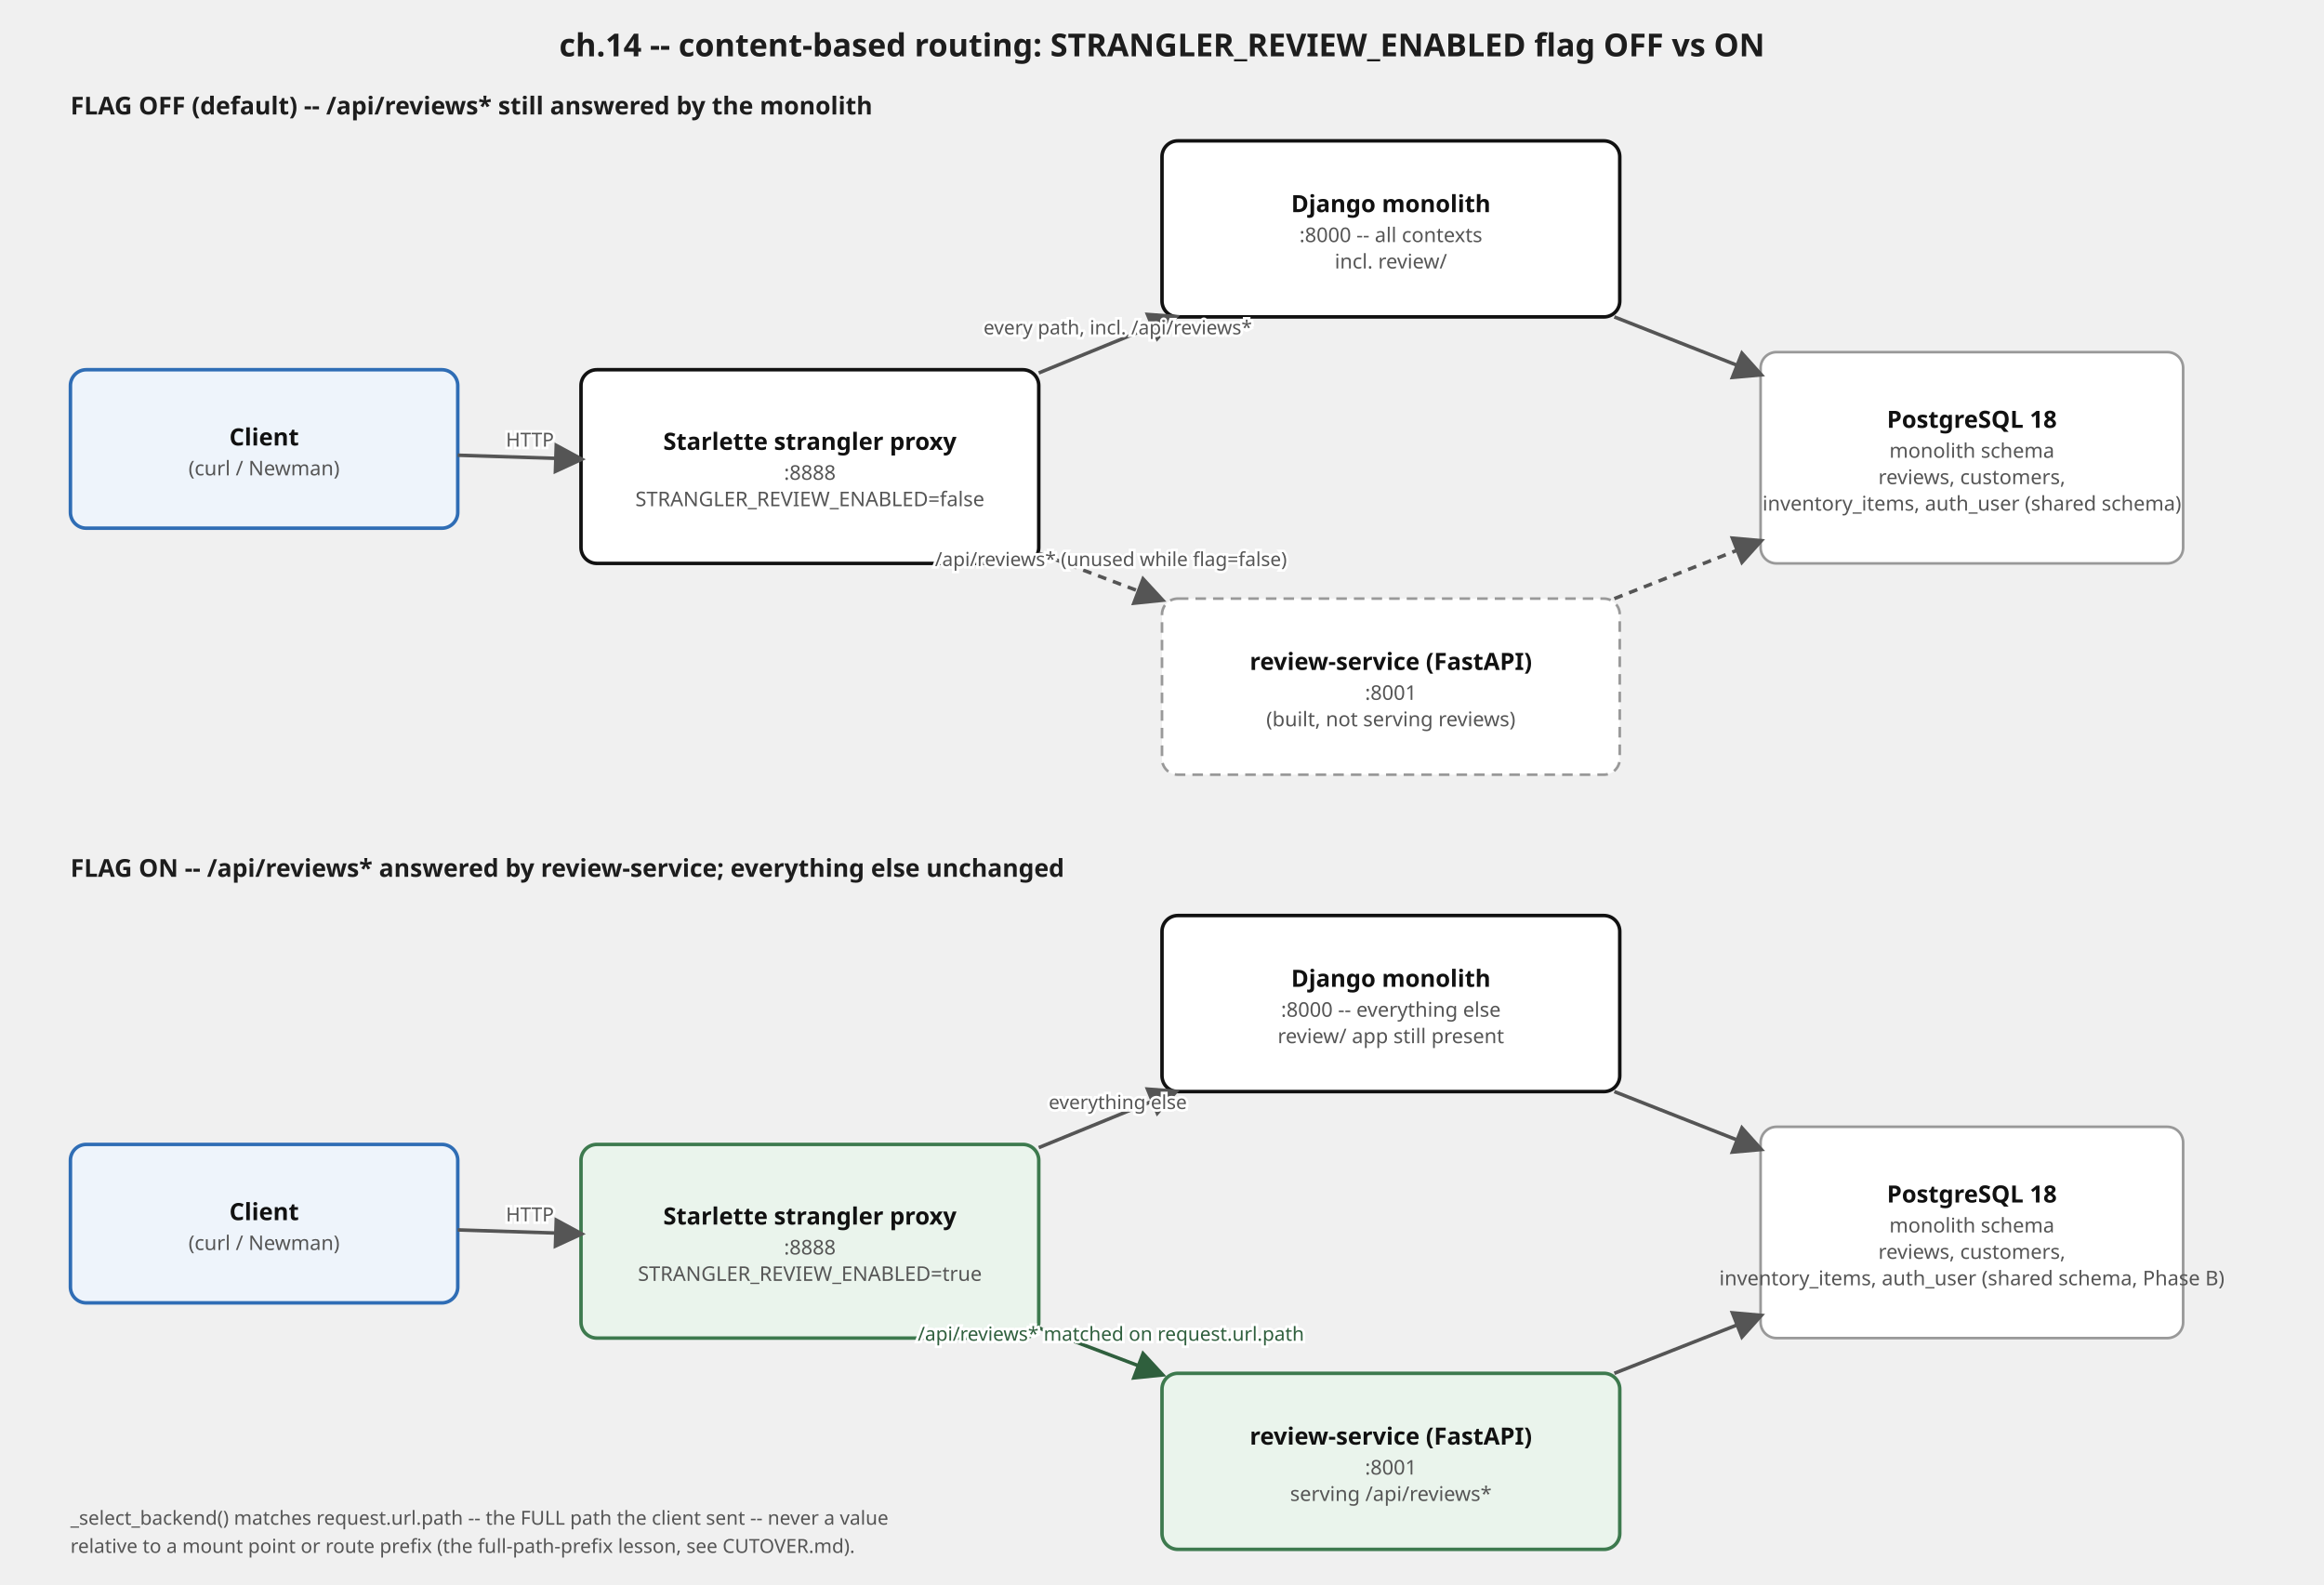
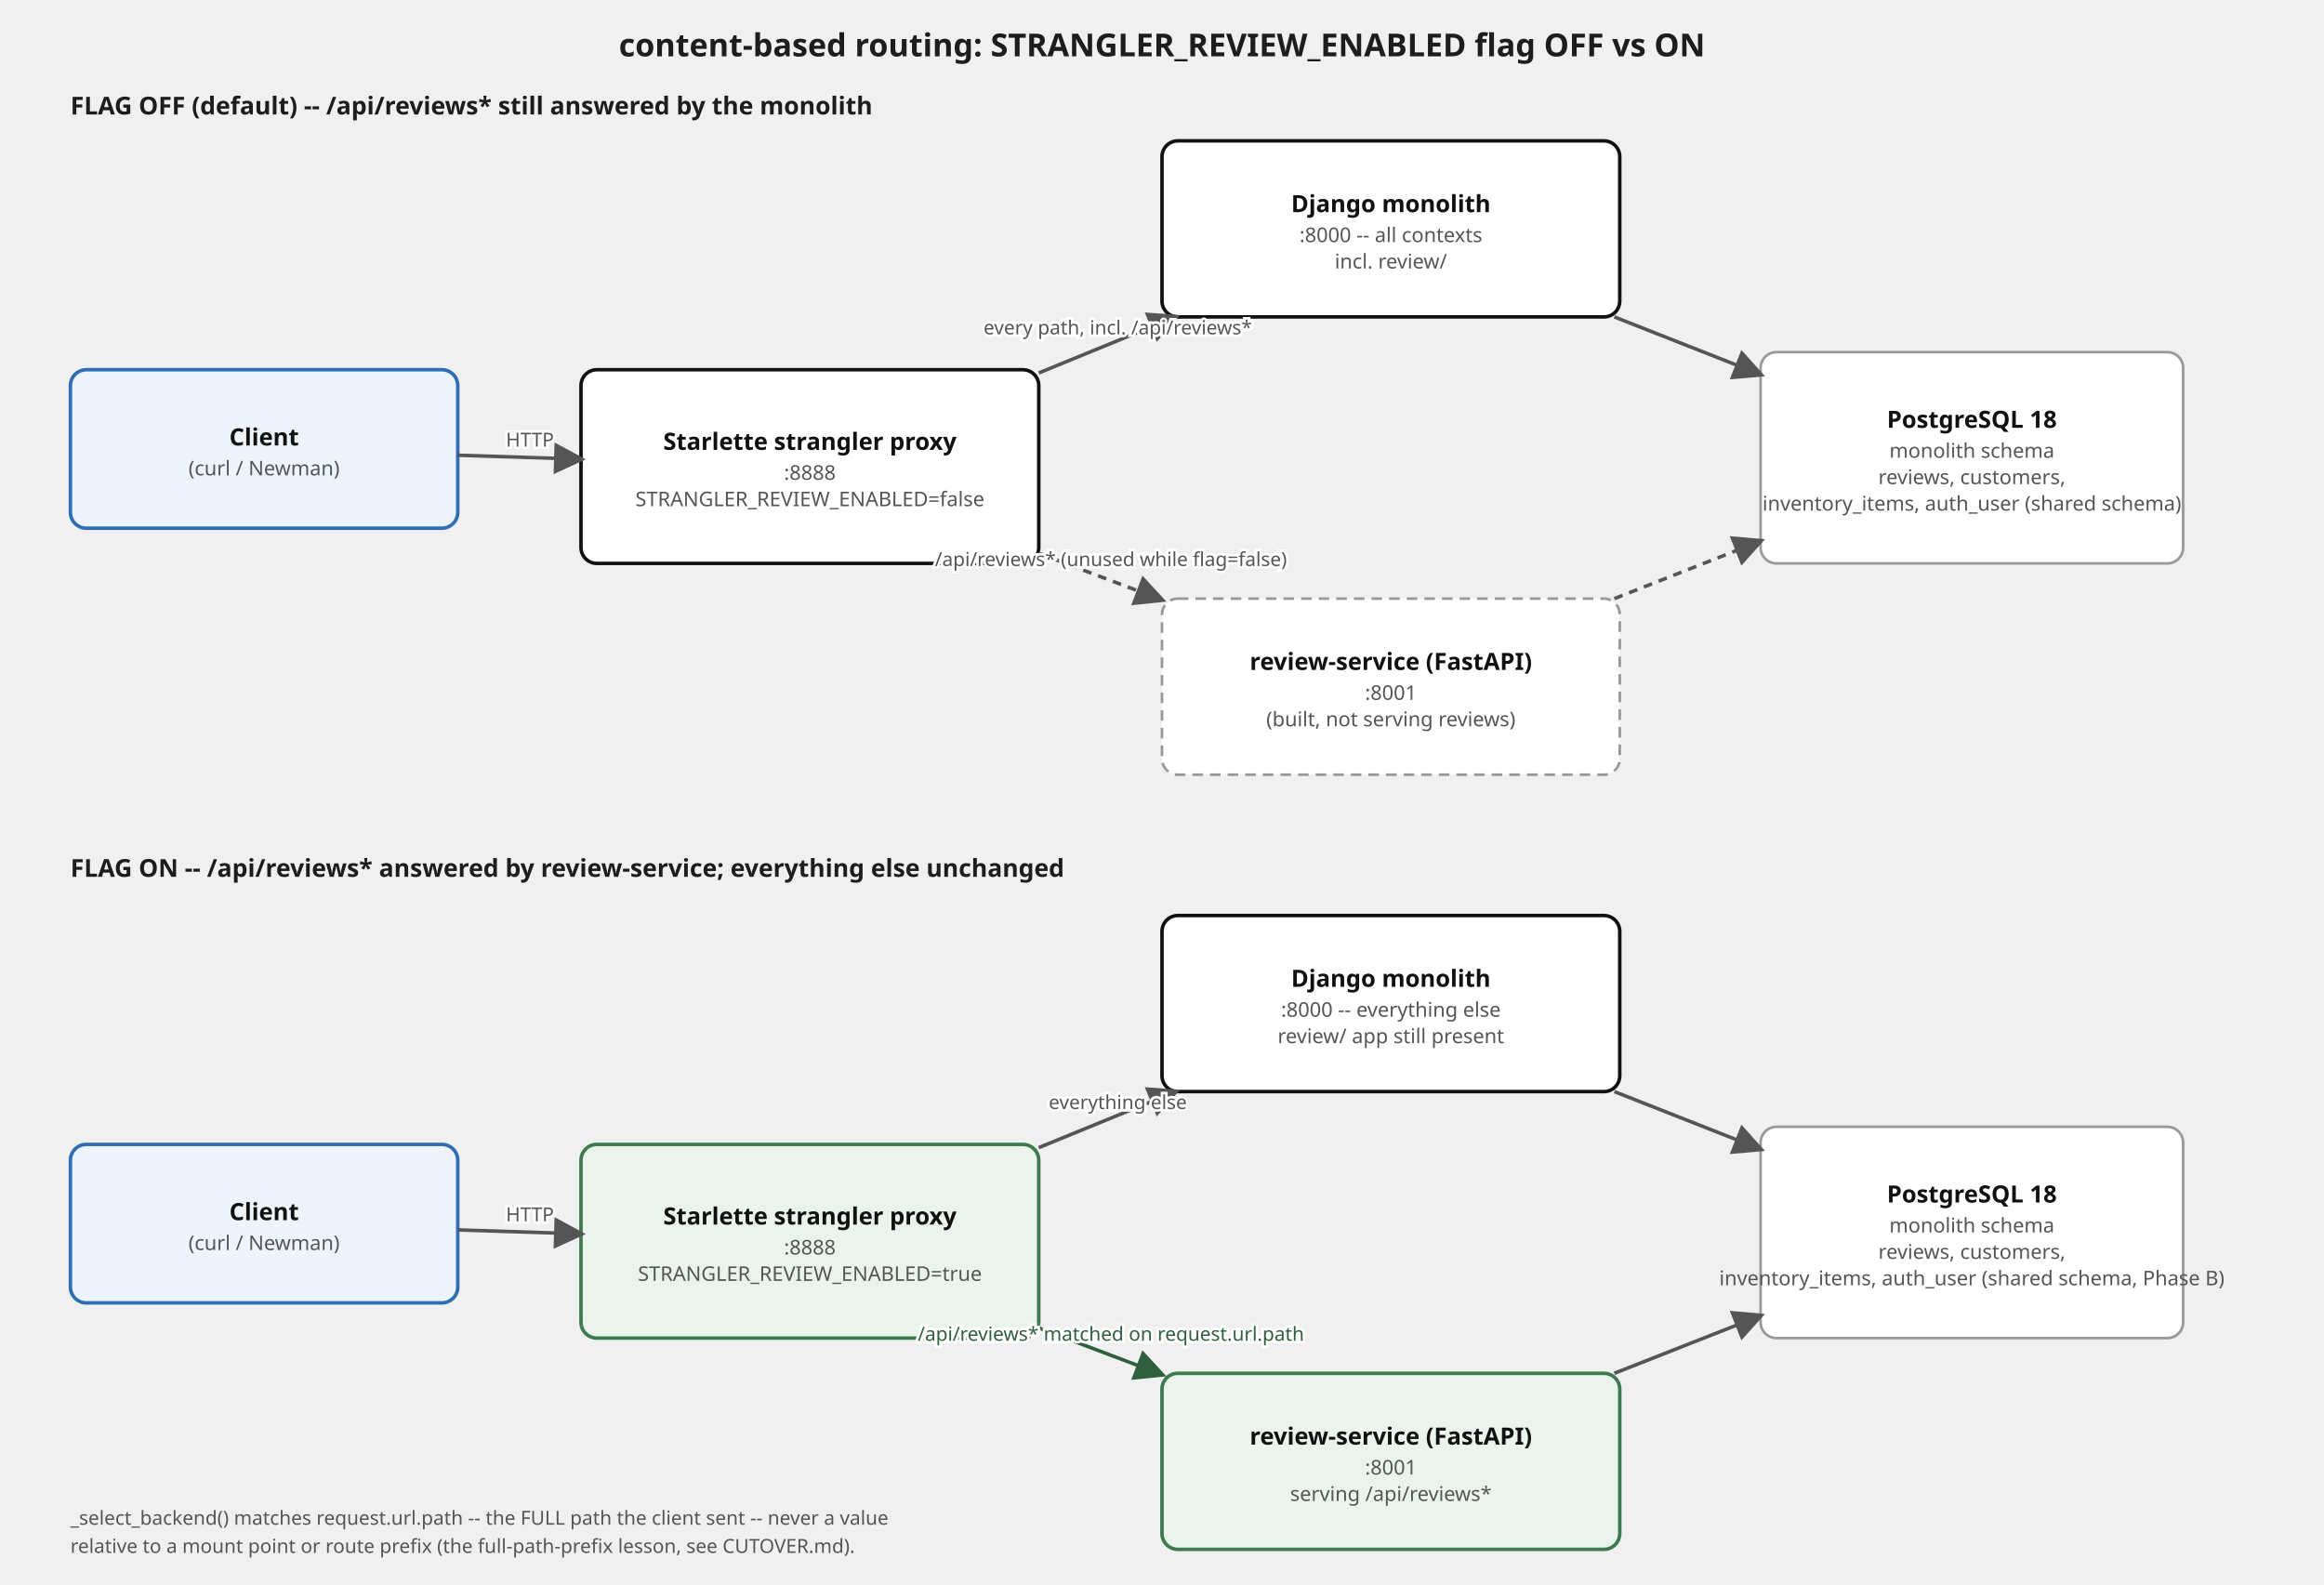
<svg xmlns="http://www.w3.org/2000/svg" viewBox="0 0 1320 900" font-family="'Red Hat Text', system-ui, sans-serif" role="img">
  <defs>
    <marker id="a" viewBox="0 0 10 10" refX="8.5" refY="5" markerWidth="9" markerHeight="9" orient="auto-start-reverse">
      <path d="M0,0 L10,5 L0,10 z" fill="#555" />
    </marker>
    <marker id="am" viewBox="0 0 10 10" refX="8.5" refY="5" markerWidth="9" markerHeight="9" orient="auto-start-reverse">
      <path d="M0,0 L10,5 L0,10 z" fill="#2f5f3d" />
    </marker>
  </defs>
  <rect x="40" y="210" width="220" height="90" rx="9" fill="#eef4fb" stroke="#2f6db5" stroke-width="2" />
  <text x="150.0" y="253.0" font-size="13.5" font-weight="700" fill="#111111" text-anchor="middle">Client</text>
  <text x="150.0" y="270.0" font-size="11.5" fill="#555555" text-anchor="middle">(curl / Newman)</text>
  <rect x="330" y="210" width="260" height="110" rx="9" fill="#ffffff" stroke="#111111" stroke-width="2" />
  <text x="460.0" y="255.5" font-size="13.5" font-weight="700" fill="#111111" text-anchor="middle">Starlette strangler proxy</text>
  <text x="460.0" y="272.5" font-size="11.5" fill="#555555" text-anchor="middle">:8888</text>
  <text x="460.0" y="287.5" font-size="11.5" fill="#555555" text-anchor="middle">STRANGLER_REVIEW_ENABLED=false</text>
  <rect x="660" y="80" width="260" height="100" rx="9" fill="#ffffff" stroke="#111111" stroke-width="2" />
  <text x="790.0" y="120.5" font-size="13.5" font-weight="700" fill="#111111" text-anchor="middle">Django monolith</text>
  <text x="790.0" y="137.5" font-size="11.5" fill="#555555" text-anchor="middle">:8000 -- all contexts</text>
  <text x="790.0" y="152.5" font-size="11.5" fill="#555555" text-anchor="middle">incl. review/</text>
  <rect x="660" y="340" width="260" height="100" rx="9" fill="#ffffff" stroke="#999999" stroke-width="1.5" stroke-dasharray="6 4" />
  <text x="790.0" y="380.5" font-size="13.5" font-weight="700" fill="#111111" text-anchor="middle">review-service (FastAPI)</text>
  <text x="790.0" y="397.5" font-size="11.5" fill="#555555" text-anchor="middle">:8001</text>
  <text x="790.0" y="412.5" font-size="11.5" fill="#555555" text-anchor="middle">(built, not serving reviews)</text>
  <rect x="1000" y="200" width="240" height="120" rx="9" fill="#ffffff" stroke="#999999" stroke-width="1.5" />
  <text x="1120.0" y="243.0" font-size="13.5" font-weight="700" fill="#111111" text-anchor="middle">PostgreSQL 18</text>
  <text x="1120.0" y="260.0" font-size="11.5" fill="#555555" text-anchor="middle">monolith schema</text>
  <text x="1120.0" y="275.0" font-size="11.5" fill="#555555" text-anchor="middle">reviews, customers,</text>
  <text x="1120.0" y="290.0" font-size="11.5" fill="#555555" text-anchor="middle">inventory_items, auth_user (shared schema)</text>
  <rect x="40" y="650" width="220" height="90" rx="9" fill="#eef4fb" stroke="#2f6db5" stroke-width="2" />
  <text x="150.0" y="693.0" font-size="13.5" font-weight="700" fill="#111111" text-anchor="middle">Client</text>
  <text x="150.0" y="710.0" font-size="11.5" fill="#555555" text-anchor="middle">(curl / Newman)</text>
  <rect x="330" y="650" width="260" height="110" rx="9" fill="#eaf4ec" stroke="#3d7a4e" stroke-width="2" />
  <text x="460.0" y="695.5" font-size="13.5" font-weight="700" fill="#111111" text-anchor="middle">Starlette strangler proxy</text>
  <text x="460.0" y="712.5" font-size="11.5" fill="#555555" text-anchor="middle">:8888</text>
  <text x="460.0" y="727.5" font-size="11.5" fill="#555555" text-anchor="middle">STRANGLER_REVIEW_ENABLED=true</text>
  <rect x="660" y="520" width="260" height="100" rx="9" fill="#ffffff" stroke="#111111" stroke-width="2" />
  <text x="790.0" y="560.5" font-size="13.5" font-weight="700" fill="#111111" text-anchor="middle">Django monolith</text>
  <text x="790.0" y="577.5" font-size="11.5" fill="#555555" text-anchor="middle">:8000 -- everything else</text>
  <text x="790.0" y="592.5" font-size="11.5" fill="#555555" text-anchor="middle">review/ app still present</text>
  <rect x="660" y="780" width="260" height="100" rx="9" fill="#eaf4ec" stroke="#3d7a4e" stroke-width="2" />
  <text x="790.0" y="820.5" font-size="13.5" font-weight="700" fill="#111111" text-anchor="middle">review-service (FastAPI)</text>
  <text x="790.0" y="837.5" font-size="11.5" fill="#555555" text-anchor="middle">:8001</text>
  <text x="790.0" y="852.5" font-size="11.5" fill="#555555" text-anchor="middle">serving /api/reviews*</text>
  <rect x="1000" y="640" width="240" height="120" rx="9" fill="#ffffff" stroke="#999999" stroke-width="1.5" />
  <text x="1120.0" y="683.0" font-size="13.5" font-weight="700" fill="#111111" text-anchor="middle">PostgreSQL 18</text>
  <text x="1120.0" y="700.0" font-size="11.5" fill="#555555" text-anchor="middle">monolith schema</text>
  <text x="1120.0" y="715.0" font-size="11.5" fill="#555555" text-anchor="middle">reviews, customers,</text>
  <text x="1120.0" y="730.0" font-size="11.5" fill="#555555" text-anchor="middle">inventory_items, auth_user (shared schema, Phase B)</text>
  <path d="M260.0,258.548 L330.0,260.806" fill="none" stroke="#555" stroke-width="2" marker-end="url(#a)" />
  <text x="301.0" y="253.677" font-size="11" fill="#ffffff" stroke="#ffffff" stroke-width="3" paint-order="stroke" text-anchor="middle">HTTP</text>
  <text x="301.0" y="253.677" font-size="11" fill="#555" text-anchor="middle">HTTP</text>
  <path d="M590.0,211.818 L667.778,180.0" fill="none" stroke="#555" stroke-width="2" marker-end="url(#a)" />
  <text x="634.889" y="189.909" font-size="11" fill="#ffffff" stroke="#ffffff" stroke-width="3" paint-order="stroke" text-anchor="middle">every path, incl. /api/reviews*</text>
  <text x="634.889" y="189.909" font-size="11" fill="#555" text-anchor="middle">every path, incl. /api/reviews*</text>
  <path d="M590.0,314.242 L660.0,340.758" fill="none" stroke="#555" stroke-width="2" stroke-dasharray="5 4" marker-end="url(#a)" />
  <text x="631.0" y="321.5" font-size="11" fill="#ffffff" stroke="#ffffff" stroke-width="3" paint-order="stroke" text-anchor="middle">/api/reviews* (unused while flag=false)</text>
  <text x="631.0" y="321.5" font-size="11" fill="#555" text-anchor="middle">/api/reviews* (unused while flag=false)</text>
  <path d="M916.923,180.0 L1000.0,212.727" fill="none" stroke="#555" stroke-width="2" marker-end="url(#a)" />
  <path d="M916.923,340.0 L1000.0,307.273" fill="none" stroke="#555" stroke-width="2" stroke-dasharray="5 4" marker-end="url(#a)" />
  <path d="M260.0,698.548 L330.0,700.806" fill="none" stroke="#555" stroke-width="2" marker-end="url(#a)" />
  <text x="301.0" y="693.677" font-size="11" fill="#ffffff" stroke="#ffffff" stroke-width="3" paint-order="stroke" text-anchor="middle">HTTP</text>
  <text x="301.0" y="693.677" font-size="11" fill="#555" text-anchor="middle">HTTP</text>
  <path d="M590.0,651.818 L667.778,620.0" fill="none" stroke="#555" stroke-width="2" marker-end="url(#a)" />
  <text x="634.889" y="629.909" font-size="11" fill="#ffffff" stroke="#ffffff" stroke-width="3" paint-order="stroke" text-anchor="middle">everything else</text>
  <text x="634.889" y="629.909" font-size="11" fill="#555" text-anchor="middle">everything else</text>
  <path d="M590.0,754.242 L660.0,780.758" fill="none" stroke="#2f5f3d" stroke-width="2" marker-end="url(#am)" />
  <text x="631.0" y="761.5" font-size="11" fill="#ffffff" stroke="#ffffff" stroke-width="3" paint-order="stroke" text-anchor="middle">/api/reviews* matched on request.url.path</text>
  <text x="631.0" y="761.5" font-size="11" fill="#2f5f3d" text-anchor="middle">/api/reviews* matched on request.url.path</text>
  <path d="M916.923,620.0 L1000.0,652.727" fill="none" stroke="#555" stroke-width="2" marker-end="url(#a)" />
  <path d="M916.923,780.0 L1000.0,747.273" fill="none" stroke="#555" stroke-width="2" marker-end="url(#a)" />
-   <text x="660.0" y="32" font-size="18" fill="#1d1d1d" text-anchor="middle" font-weight="700">ch.14 -- content-based routing: STRANGLER_REVIEW_ENABLED flag OFF vs ON</text>
+   <text x="660.0" y="32" font-size="18" fill="#1d1d1d" text-anchor="middle" font-weight="700">content-based routing: STRANGLER_REVIEW_ENABLED flag OFF vs ON</text>
  <text x="40" y="65" font-size="14" fill="#1d1d1d" text-anchor="start" font-weight="700">FLAG OFF (default) -- /api/reviews* still answered by the monolith</text>
  <text x="40" y="498" font-size="14" fill="#1d1d1d" text-anchor="start" font-weight="700">FLAG ON -- /api/reviews* answered by review-service; everything else unchanged</text>
  <text x="40" y="866" font-size="11" fill="#555555" text-anchor="start">_select_backend() matches request.url.path -- the FULL path the client sent -- never a value</text>
  <text x="40" y="882" font-size="11" fill="#555555" text-anchor="start">relative to a mount point or route prefix (the full-path-prefix lesson, see CUTOVER.md).</text>
</svg>
